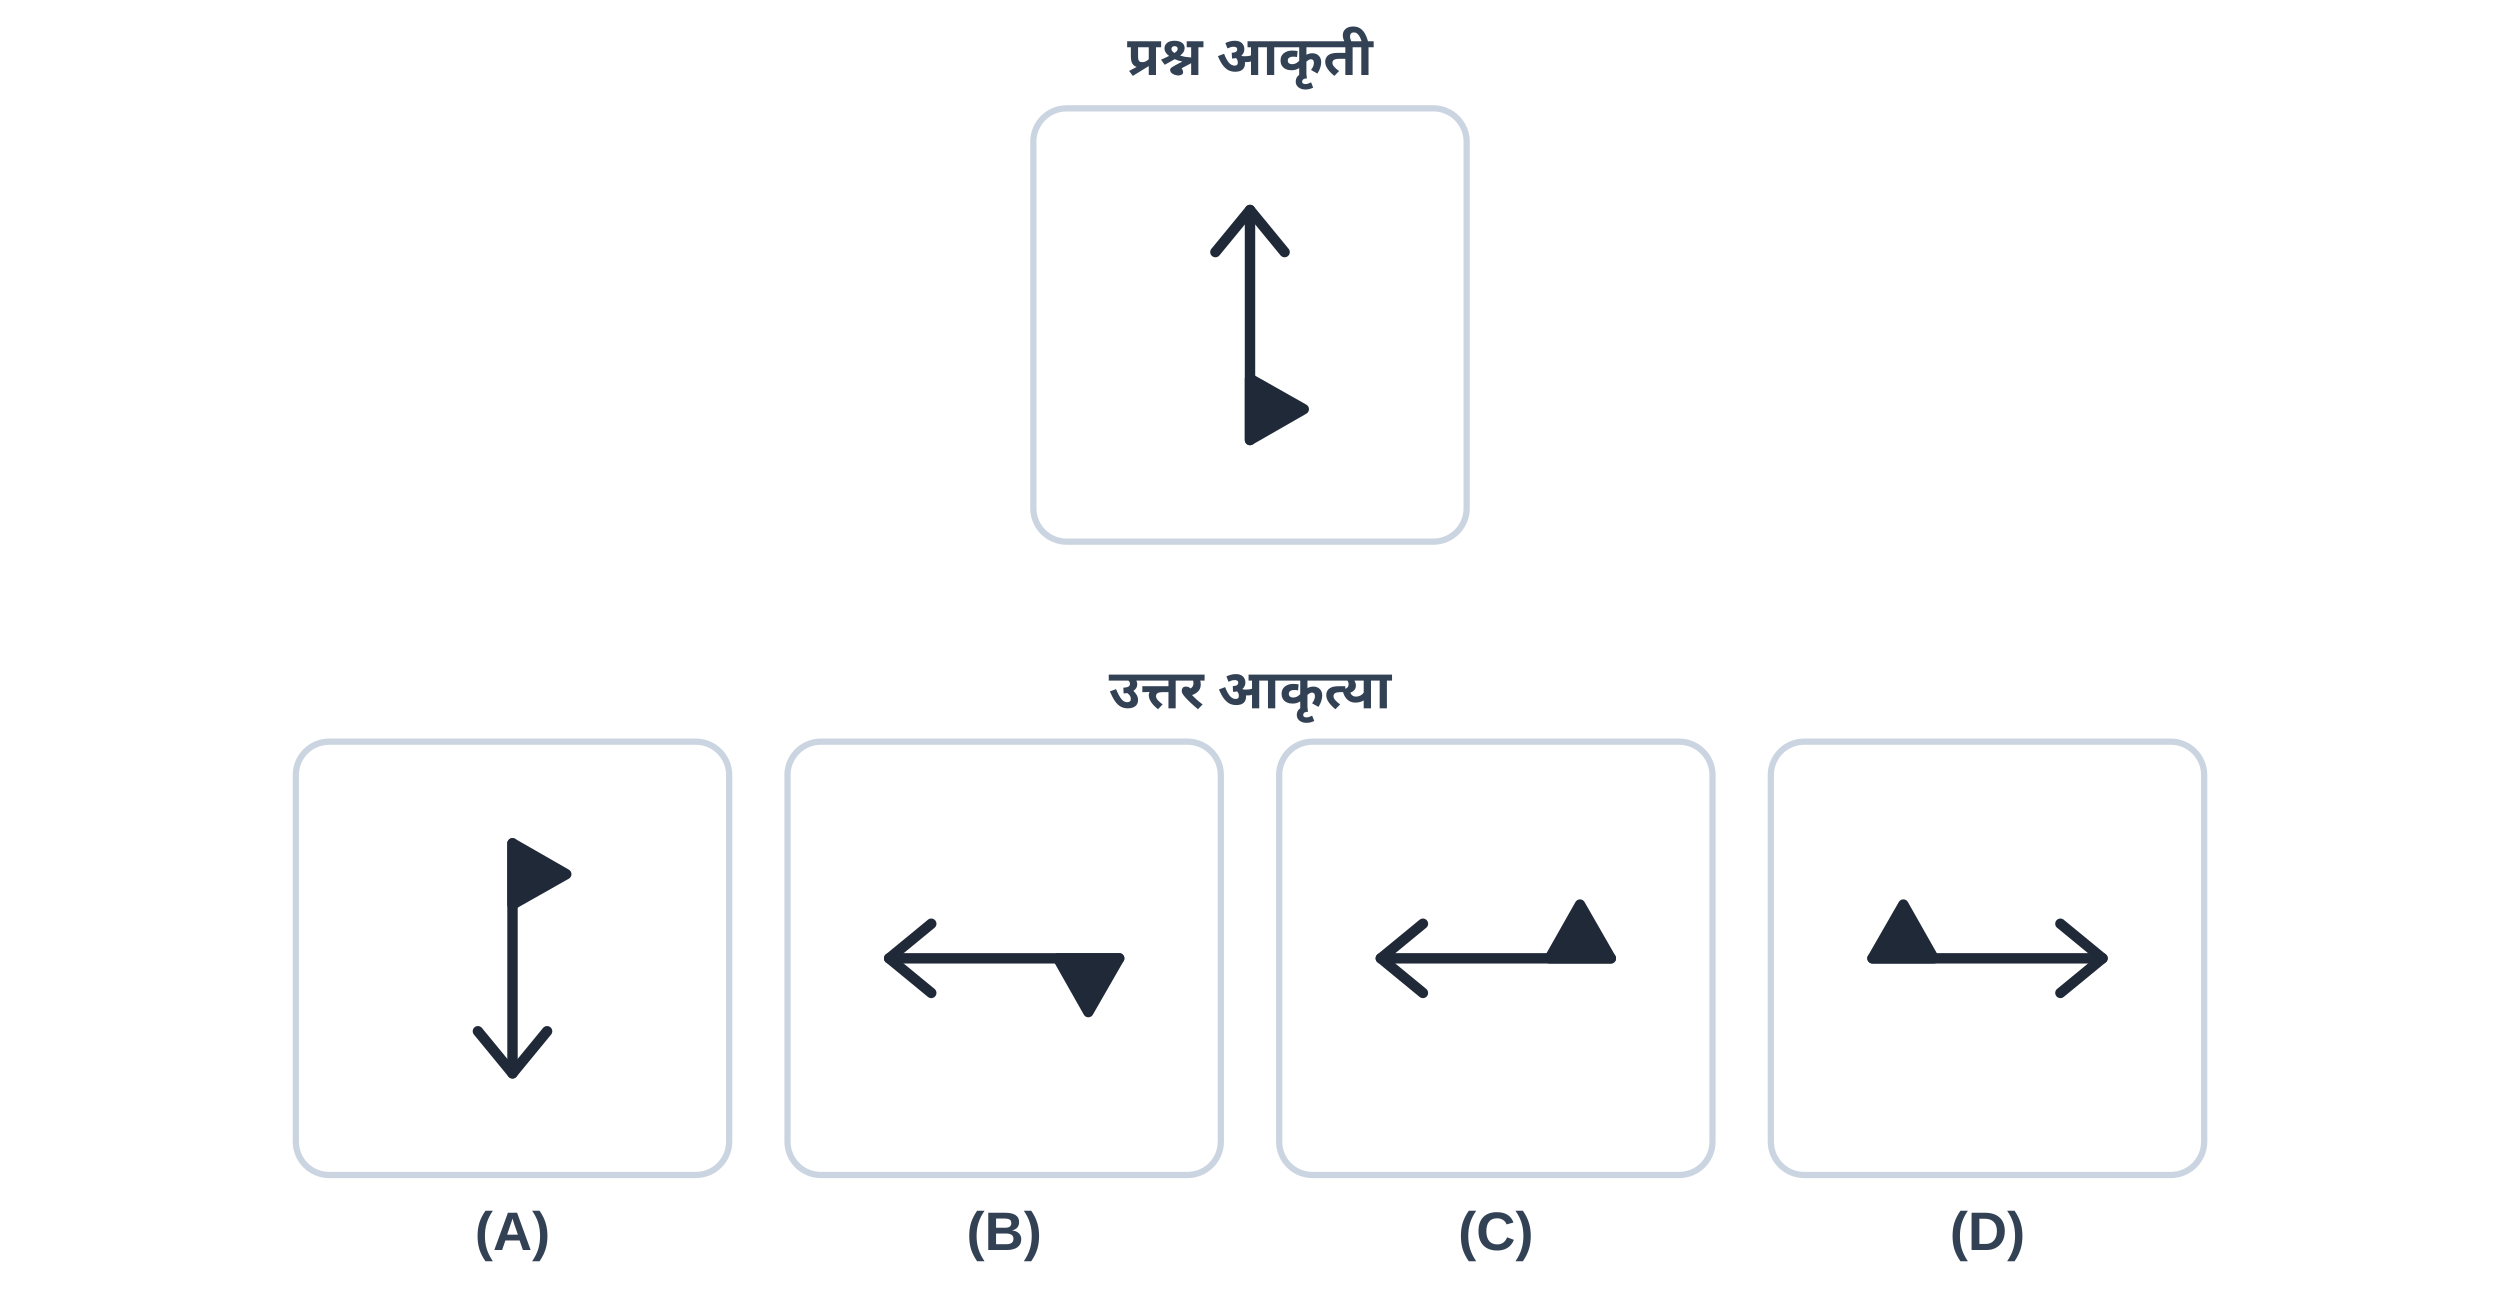
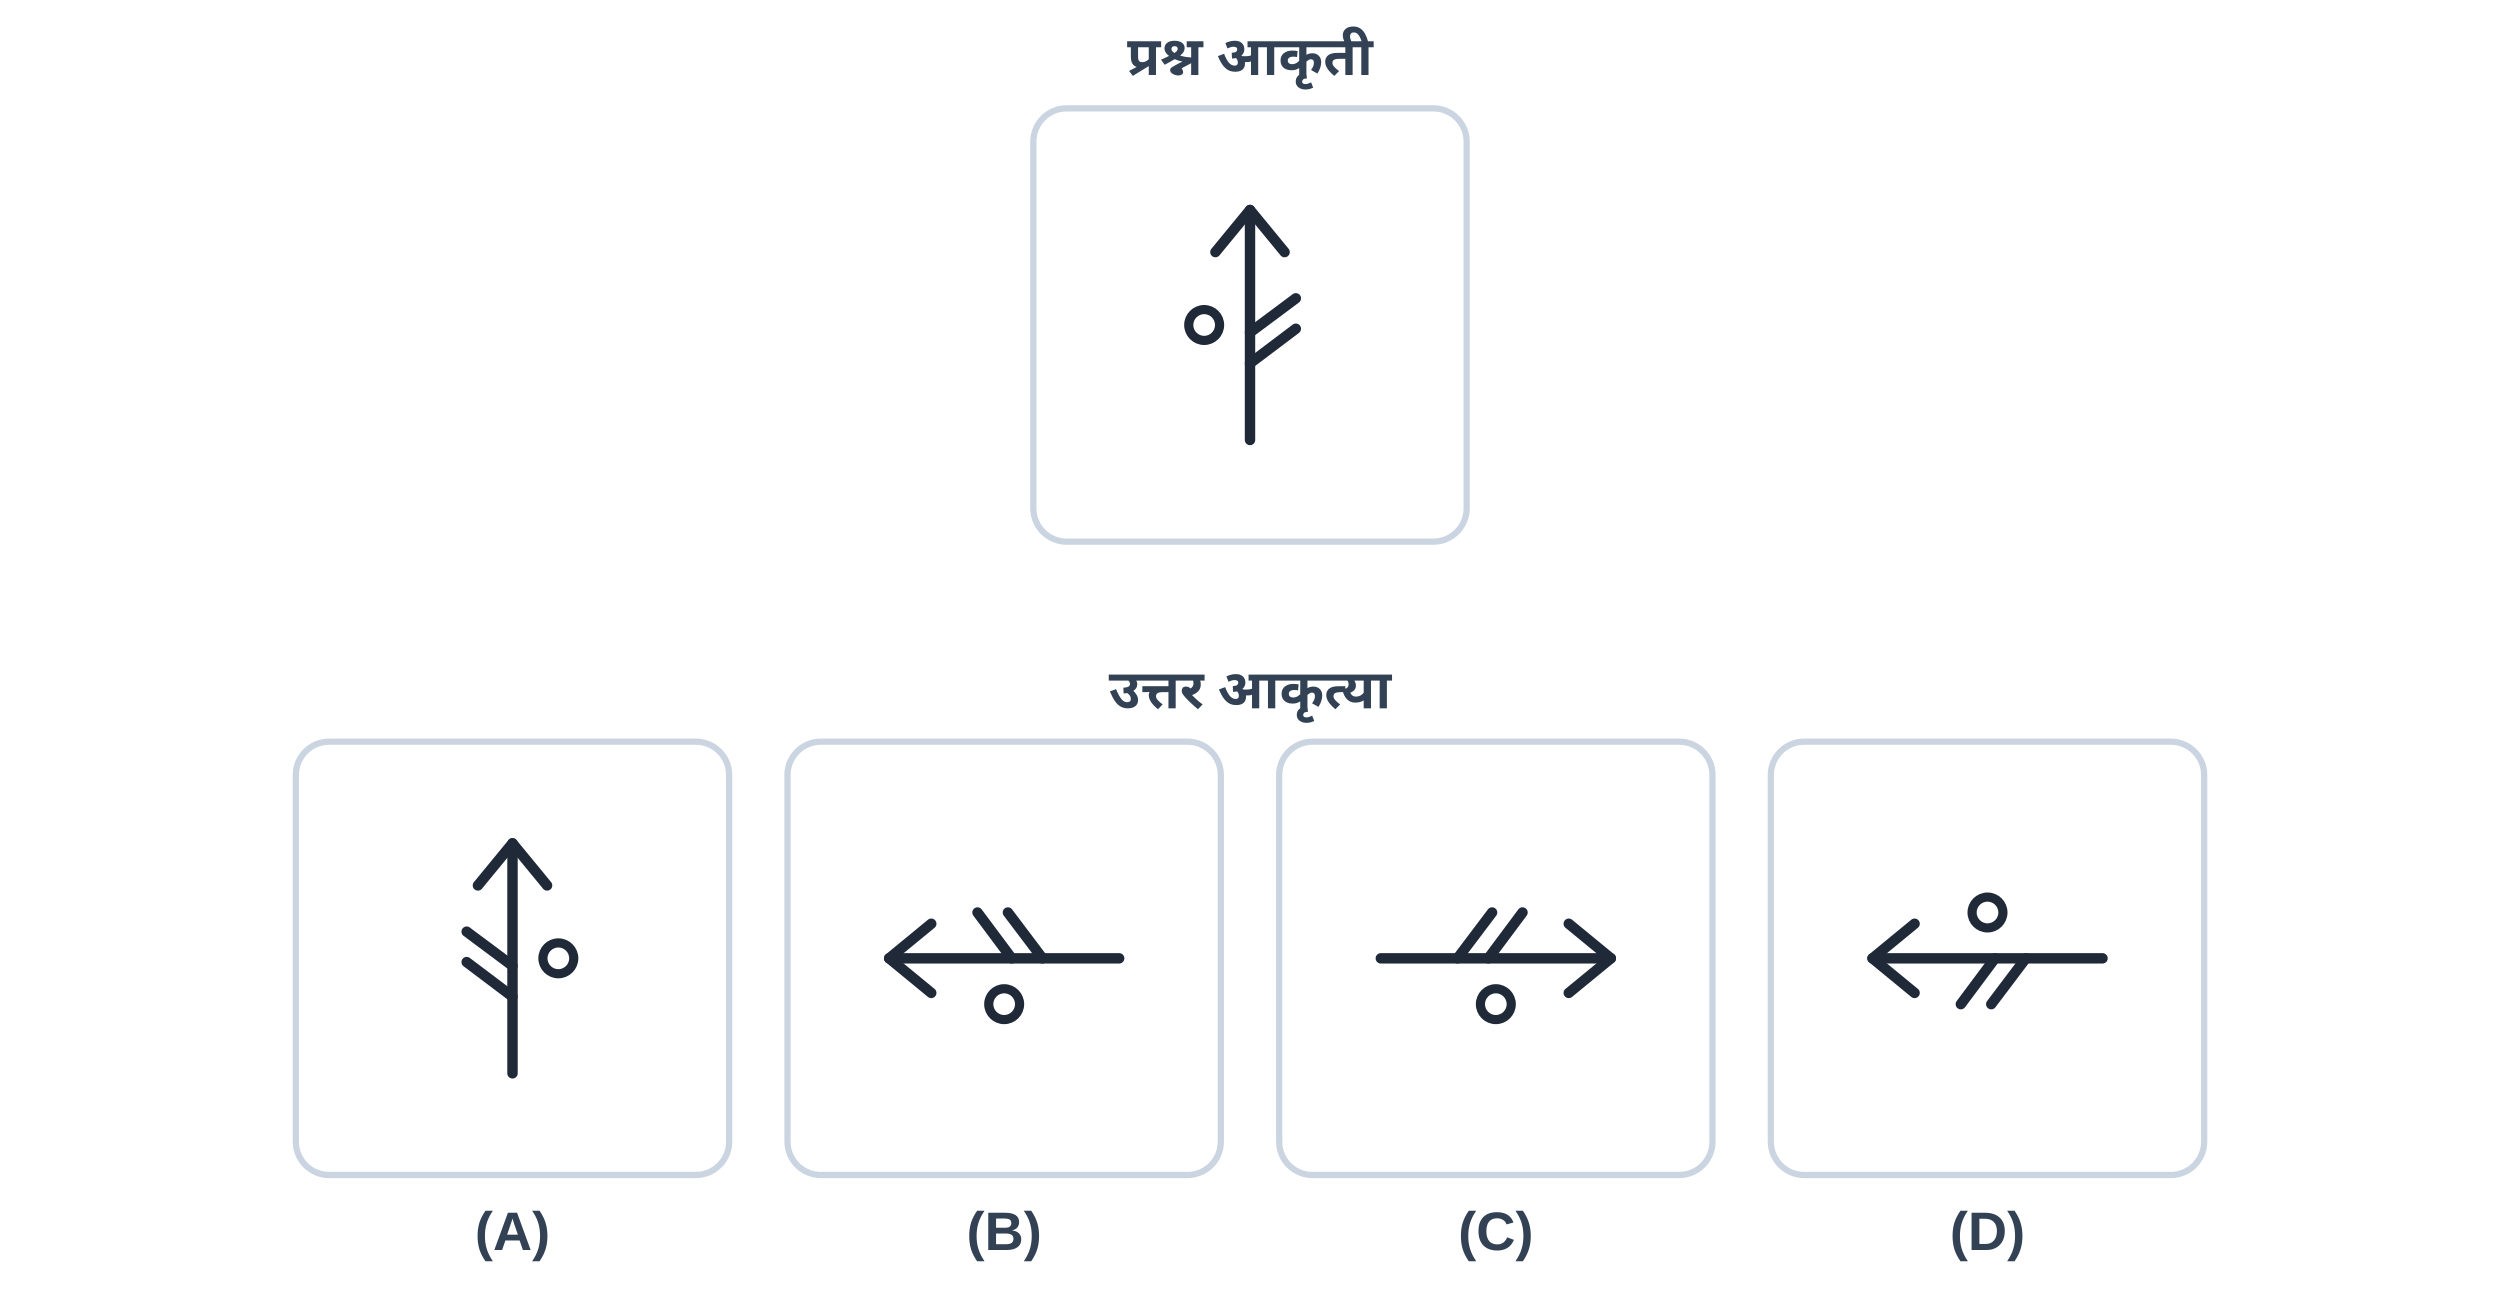
<svg xmlns="http://www.w3.org/2000/svg" viewBox="0 0 600 312" width="600" height="312">
  <rect width="600" height="312" fill="#ffffff" />
  <text x="300" y="18" font-family="Arial, Nirmala UI, Noto Sans Devanagari, Mangal, sans-serif" font-size="13" font-weight="700" fill="#334155" text-anchor="middle">प्रश्न आकृती</text>
  <rect x="248" y="26" width="104" height="104" rx="8" fill="#fff" stroke="#cbd5e1" stroke-width="1.5" />
  <polyline points="300,105.6 300,50.4" fill="none" stroke="#1f2937" stroke-width="2.5" stroke-linejoin="round" stroke-linecap="round" />
  <polyline points="291.7,60.5 300,50.4 308.3,60.5" fill="none" stroke="#1f2937" stroke-width="2.5" stroke-linejoin="round" stroke-linecap="round" />
-   <polygon points="300,105.6 312.9,98.2 300,90.9" fill="#1f2937" stroke="#1f2937" stroke-width="2.5" stroke-linejoin="round" stroke-linecap="round" />
+   <polyline points="300,79.8 311,71.6" fill="none" stroke="#1f2937" stroke-width="2.5" stroke-linejoin="round" stroke-linecap="round" />
+   <polyline points="300,87.2 311,78.9" fill="none" stroke="#1f2937" stroke-width="2.5" stroke-linejoin="round" stroke-linecap="round" />
+   <circle cx="289" cy="78" r="3.7" fill="none" stroke="#1f2937" stroke-width="2.2" />
  <text x="300" y="170" font-family="Arial, Nirmala UI, Noto Sans Devanagari, Mangal, sans-serif" font-size="13" font-weight="700" fill="#334155" text-anchor="middle">उत्तर आकृत्या</text>
  <rect x="71" y="178" width="104" height="104" rx="8" fill="#fff" stroke="#cbd5e1" stroke-width="1.5" />
-   <polyline points="123,202.4 123,257.6" fill="none" stroke="#1f2937" stroke-width="2.5" stroke-linejoin="round" stroke-linecap="round" />
-   <polyline points="114.7,247.5 123,257.6 131.3,247.5" fill="none" stroke="#1f2937" stroke-width="2.5" stroke-linejoin="round" stroke-linecap="round" />
-   <polygon points="123,202.4 135.9,209.8 123,217.1" fill="#1f2937" stroke="#1f2937" stroke-width="2.5" stroke-linejoin="round" stroke-linecap="round" />
+   <polyline points="123,257.6 123,202.4" fill="none" stroke="#1f2937" stroke-width="2.5" stroke-linejoin="round" stroke-linecap="round" />
+   <polyline points="131.3,212.5 123,202.4 114.7,212.5" fill="none" stroke="#1f2937" stroke-width="2.5" stroke-linejoin="round" stroke-linecap="round" />
+   <polyline points="123,231.8 112,223.6" fill="none" stroke="#1f2937" stroke-width="2.5" stroke-linejoin="round" stroke-linecap="round" />
+   <polyline points="123,239.2 112,230.9" fill="none" stroke="#1f2937" stroke-width="2.5" stroke-linejoin="round" stroke-linecap="round" />
+   <circle cx="134" cy="230" r="3.7" fill="none" stroke="#1f2937" stroke-width="2.2" />
  <text x="123" y="300" font-family="Arial, Nirmala UI, Noto Sans Devanagari, Mangal, sans-serif" font-size="13" font-weight="600" fill="#334155" text-anchor="middle">(A)</text>
  <rect x="189" y="178" width="104" height="104" rx="8" fill="#fff" stroke="#cbd5e1" stroke-width="1.5" />
  <polyline points="268.6,230 213.4,230" fill="none" stroke="#1f2937" stroke-width="2.5" stroke-linejoin="round" stroke-linecap="round" />
-   <polyline points="223.5,221.7 213.4,230 223.5,238.3" fill="none" stroke="#1f2937" stroke-width="2.5" stroke-linejoin="round" stroke-linecap="round" />
-   <polygon points="268.6,230 261.2,242.9 253.9,230" fill="#1f2937" stroke="#1f2937" stroke-width="2.5" stroke-linejoin="round" stroke-linecap="round" />
+   <polyline points="223.5,238.3 213.4,230 223.5,221.7" fill="none" stroke="#1f2937" stroke-width="2.5" stroke-linejoin="round" stroke-linecap="round" />
+   <polyline points="242.8,230 234.6,219" fill="none" stroke="#1f2937" stroke-width="2.5" stroke-linejoin="round" stroke-linecap="round" />
+   <polyline points="250.2,230 241.9,219" fill="none" stroke="#1f2937" stroke-width="2.5" stroke-linejoin="round" stroke-linecap="round" />
+   <circle cx="241" cy="241" r="3.7" fill="none" stroke="#1f2937" stroke-width="2.2" />
  <text x="241" y="300" font-family="Arial, Nirmala UI, Noto Sans Devanagari, Mangal, sans-serif" font-size="13" font-weight="600" fill="#334155" text-anchor="middle">(B)</text>
  <rect x="307" y="178" width="104" height="104" rx="8" fill="#fff" stroke="#cbd5e1" stroke-width="1.5" />
-   <polyline points="386.6,230 331.4,230" fill="none" stroke="#1f2937" stroke-width="2.5" stroke-linejoin="round" stroke-linecap="round" />
-   <polyline points="341.5,238.3 331.4,230 341.5,221.7" fill="none" stroke="#1f2937" stroke-width="2.5" stroke-linejoin="round" stroke-linecap="round" />
-   <polygon points="386.6,230 379.2,217.1 371.9,230" fill="#1f2937" stroke="#1f2937" stroke-width="2.5" stroke-linejoin="round" stroke-linecap="round" />
+   <polyline points="331.4,230 386.6,230" fill="none" stroke="#1f2937" stroke-width="2.5" stroke-linejoin="round" stroke-linecap="round" />
+   <polyline points="376.5,238.3 386.6,230 376.5,221.7" fill="none" stroke="#1f2937" stroke-width="2.5" stroke-linejoin="round" stroke-linecap="round" />
+   <polyline points="357.2,230 365.4,219" fill="none" stroke="#1f2937" stroke-width="2.5" stroke-linejoin="round" stroke-linecap="round" />
+   <polyline points="349.8,230 358.1,219" fill="none" stroke="#1f2937" stroke-width="2.5" stroke-linejoin="round" stroke-linecap="round" />
+   <circle cx="359" cy="241" r="3.7" fill="none" stroke="#1f2937" stroke-width="2.2" />
  <text x="359" y="300" font-family="Arial, Nirmala UI, Noto Sans Devanagari, Mangal, sans-serif" font-size="13" font-weight="600" fill="#334155" text-anchor="middle">(C)</text>
  <rect x="425" y="178" width="104" height="104" rx="8" fill="#fff" stroke="#cbd5e1" stroke-width="1.5" />
-   <polyline points="449.4,230 504.6,230" fill="none" stroke="#1f2937" stroke-width="2.5" stroke-linejoin="round" stroke-linecap="round" />
-   <polyline points="494.5,238.3 504.6,230 494.5,221.7" fill="none" stroke="#1f2937" stroke-width="2.5" stroke-linejoin="round" stroke-linecap="round" />
-   <polygon points="449.4,230 456.8,217.1 464.1,230" fill="#1f2937" stroke="#1f2937" stroke-width="2.5" stroke-linejoin="round" stroke-linecap="round" />
+   <polyline points="504.6,230 449.4,230" fill="none" stroke="#1f2937" stroke-width="2.5" stroke-linejoin="round" stroke-linecap="round" />
+   <polyline points="459.5,221.7 449.4,230 459.5,238.3" fill="none" stroke="#1f2937" stroke-width="2.5" stroke-linejoin="round" stroke-linecap="round" />
+   <polyline points="478.8,230 470.6,241" fill="none" stroke="#1f2937" stroke-width="2.5" stroke-linejoin="round" stroke-linecap="round" />
+   <polyline points="486.2,230 477.9,241" fill="none" stroke="#1f2937" stroke-width="2.5" stroke-linejoin="round" stroke-linecap="round" />
+   <circle cx="477" cy="219" r="3.7" fill="none" stroke="#1f2937" stroke-width="2.2" />
  <text x="477" y="300" font-family="Arial, Nirmala UI, Noto Sans Devanagari, Mangal, sans-serif" font-size="13" font-weight="600" fill="#334155" text-anchor="middle">(D)</text>
</svg>
